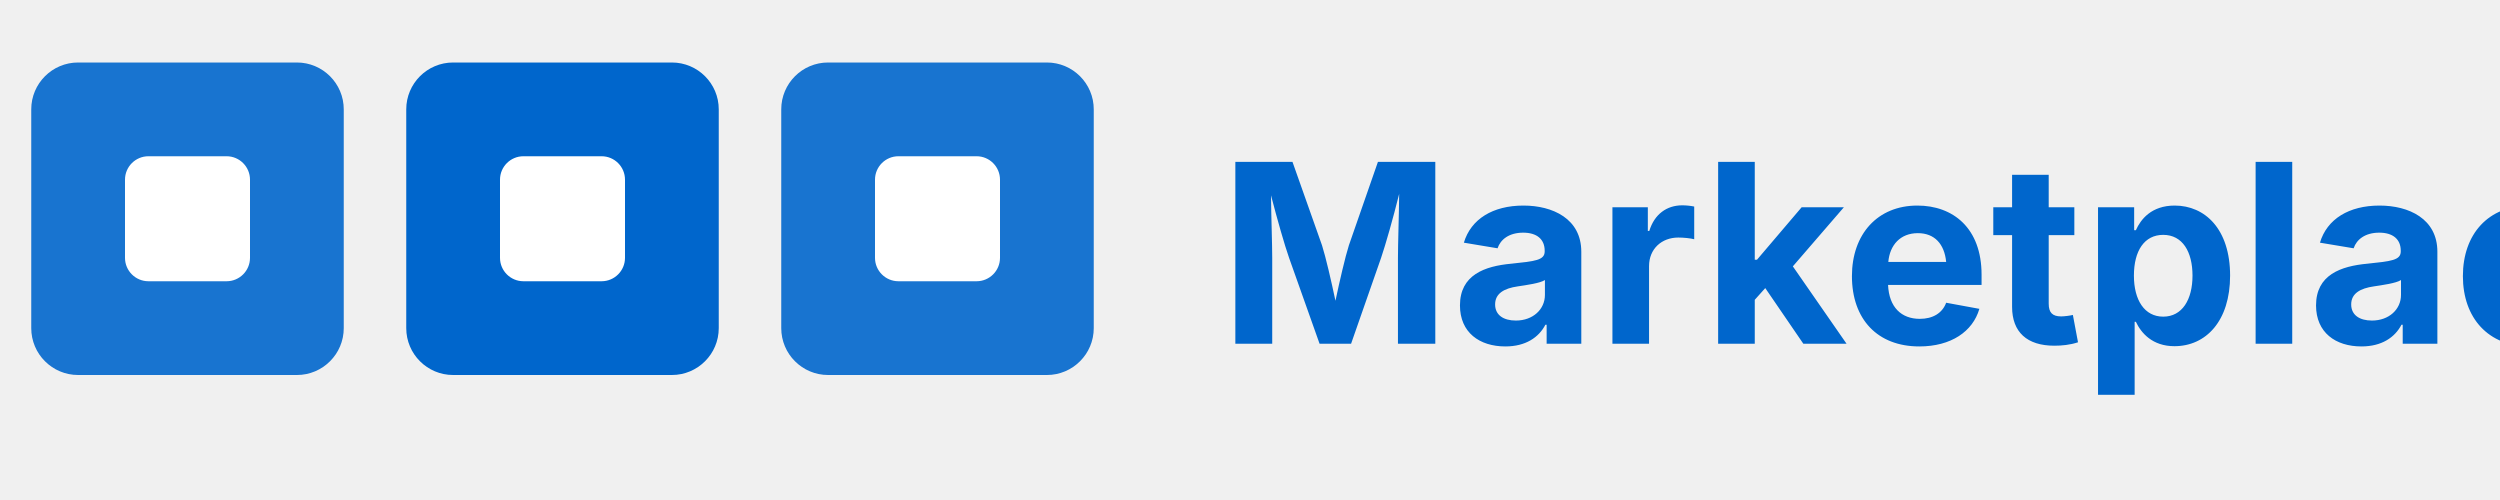
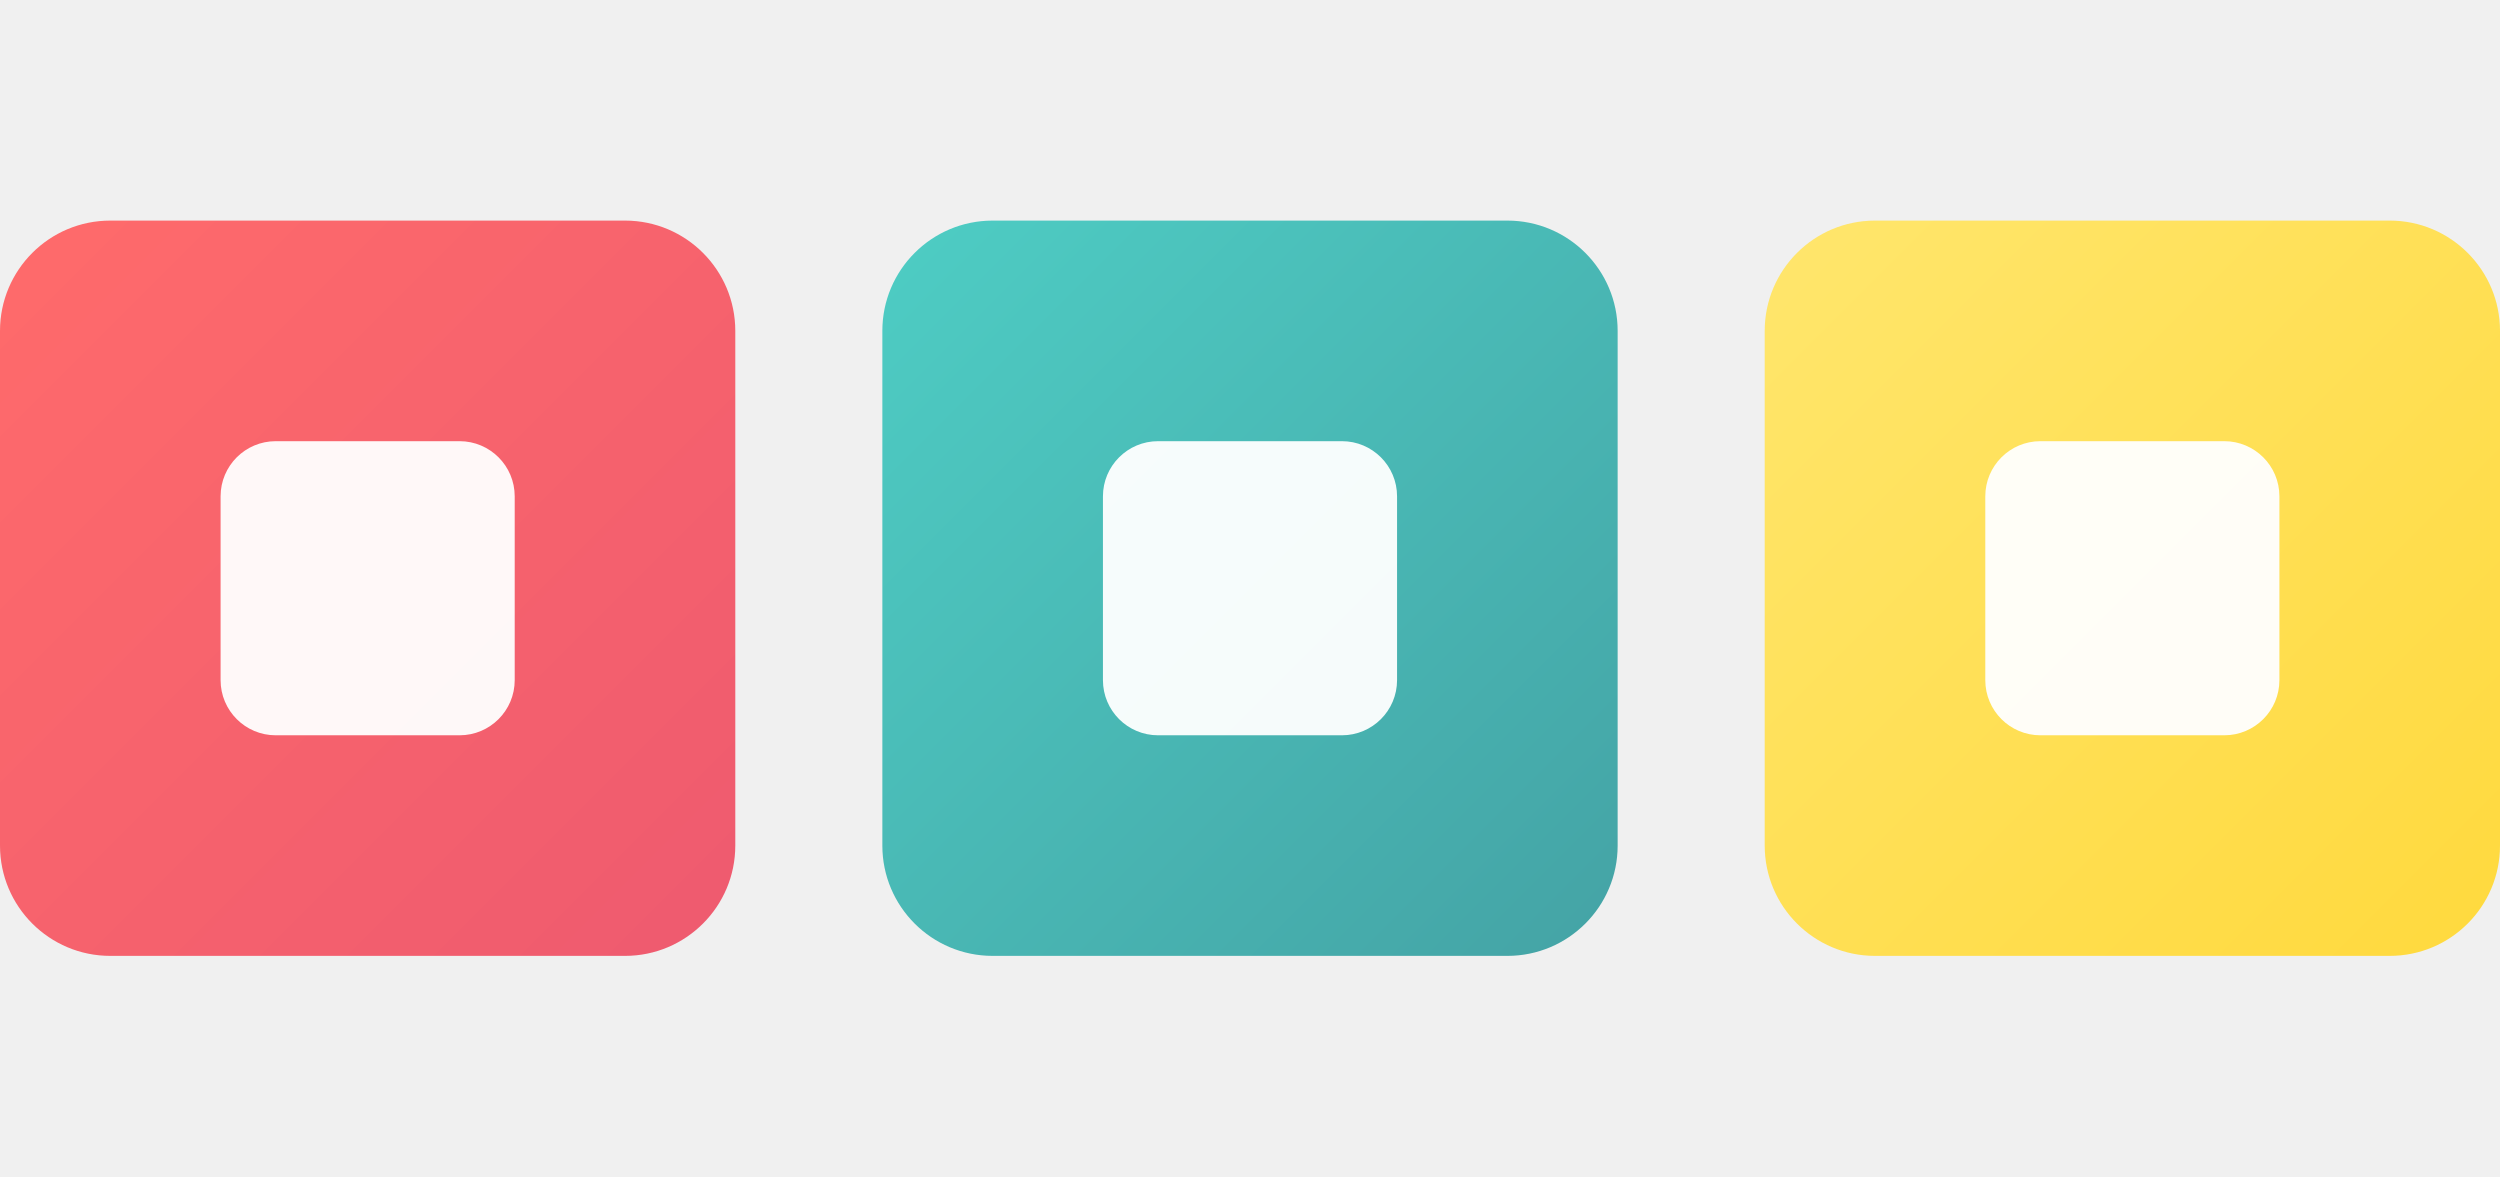
- <svg xmlns="http://www.w3.org/2000/svg" viewBox="0 0 160 32" fill="none">
+ <svg xmlns="http://www.w3.org/2000/svg" viewBox="0 0 68 32" fill="none" preserveAspectRatio="xMidYMid meet">
+   <defs>
+     <linearGradient id="grad1" x1="0%" y1="0%" x2="100%" y2="100%">
+       <stop offset="0%" style="stop-color:#ff6b6b;stop-opacity:1" />
+       <stop offset="100%" style="stop-color:#ee5a6f;stop-opacity:1" />
+     </linearGradient>
+     <linearGradient id="grad2" x1="0%" y1="0%" x2="100%" y2="100%">
+       <stop offset="0%" style="stop-color:#4ecdc4;stop-opacity:1" />
+       <stop offset="100%" style="stop-color:#44a3a5;stop-opacity:1" />
+     </linearGradient>
+     <linearGradient id="grad3" x1="0%" y1="0%" x2="100%" y2="100%">
+       <stop offset="0%" style="stop-color:#ffe66d;stop-opacity:1" />
+       <stop offset="100%" style="stop-color:#ffd93d;stop-opacity:1" />
+     </linearGradient>
+   </defs>
  <g>
-     <rect x="2" y="4" width="20" height="20" rx="3" fill="#0066cc" opacity="0.9" />
-     <rect x="8" y="10" width="8" height="8" rx="1.5" fill="white" />
-     <rect x="26" y="4" width="20" height="20" rx="3" fill="#0066cc" />
-     <rect x="32" y="10" width="8" height="8" rx="1.5" fill="white" />
-     <rect x="50" y="4" width="20" height="20" rx="3" fill="#0066cc" opacity="0.9" />
-     <rect x="56" y="10" width="8" height="8" rx="1.5" fill="white" />
+     <rect x="0" y="6" width="20" height="20" rx="3" fill="url(#grad1)" />
+     <rect x="6" y="12" width="8" height="8" rx="1.5" fill="white" opacity="0.95" />
+     <rect x="24" y="6" width="20" height="20" rx="3" fill="url(#grad2)" />
+     <rect x="30" y="12" width="8" height="8" rx="1.5" fill="white" opacity="0.95" />
+     <rect x="48" y="6" width="20" height="20" rx="3" fill="url(#grad3)" />
+     <rect x="54" y="12" width="8" height="8" rx="1.5" fill="white" opacity="0.95" />
  </g>
-   <text x="78" y="22" font-family="system-ui, -apple-system, sans-serif" font-size="16" font-weight="700" fill="#0066cc">Marketplace</text>
</svg>
